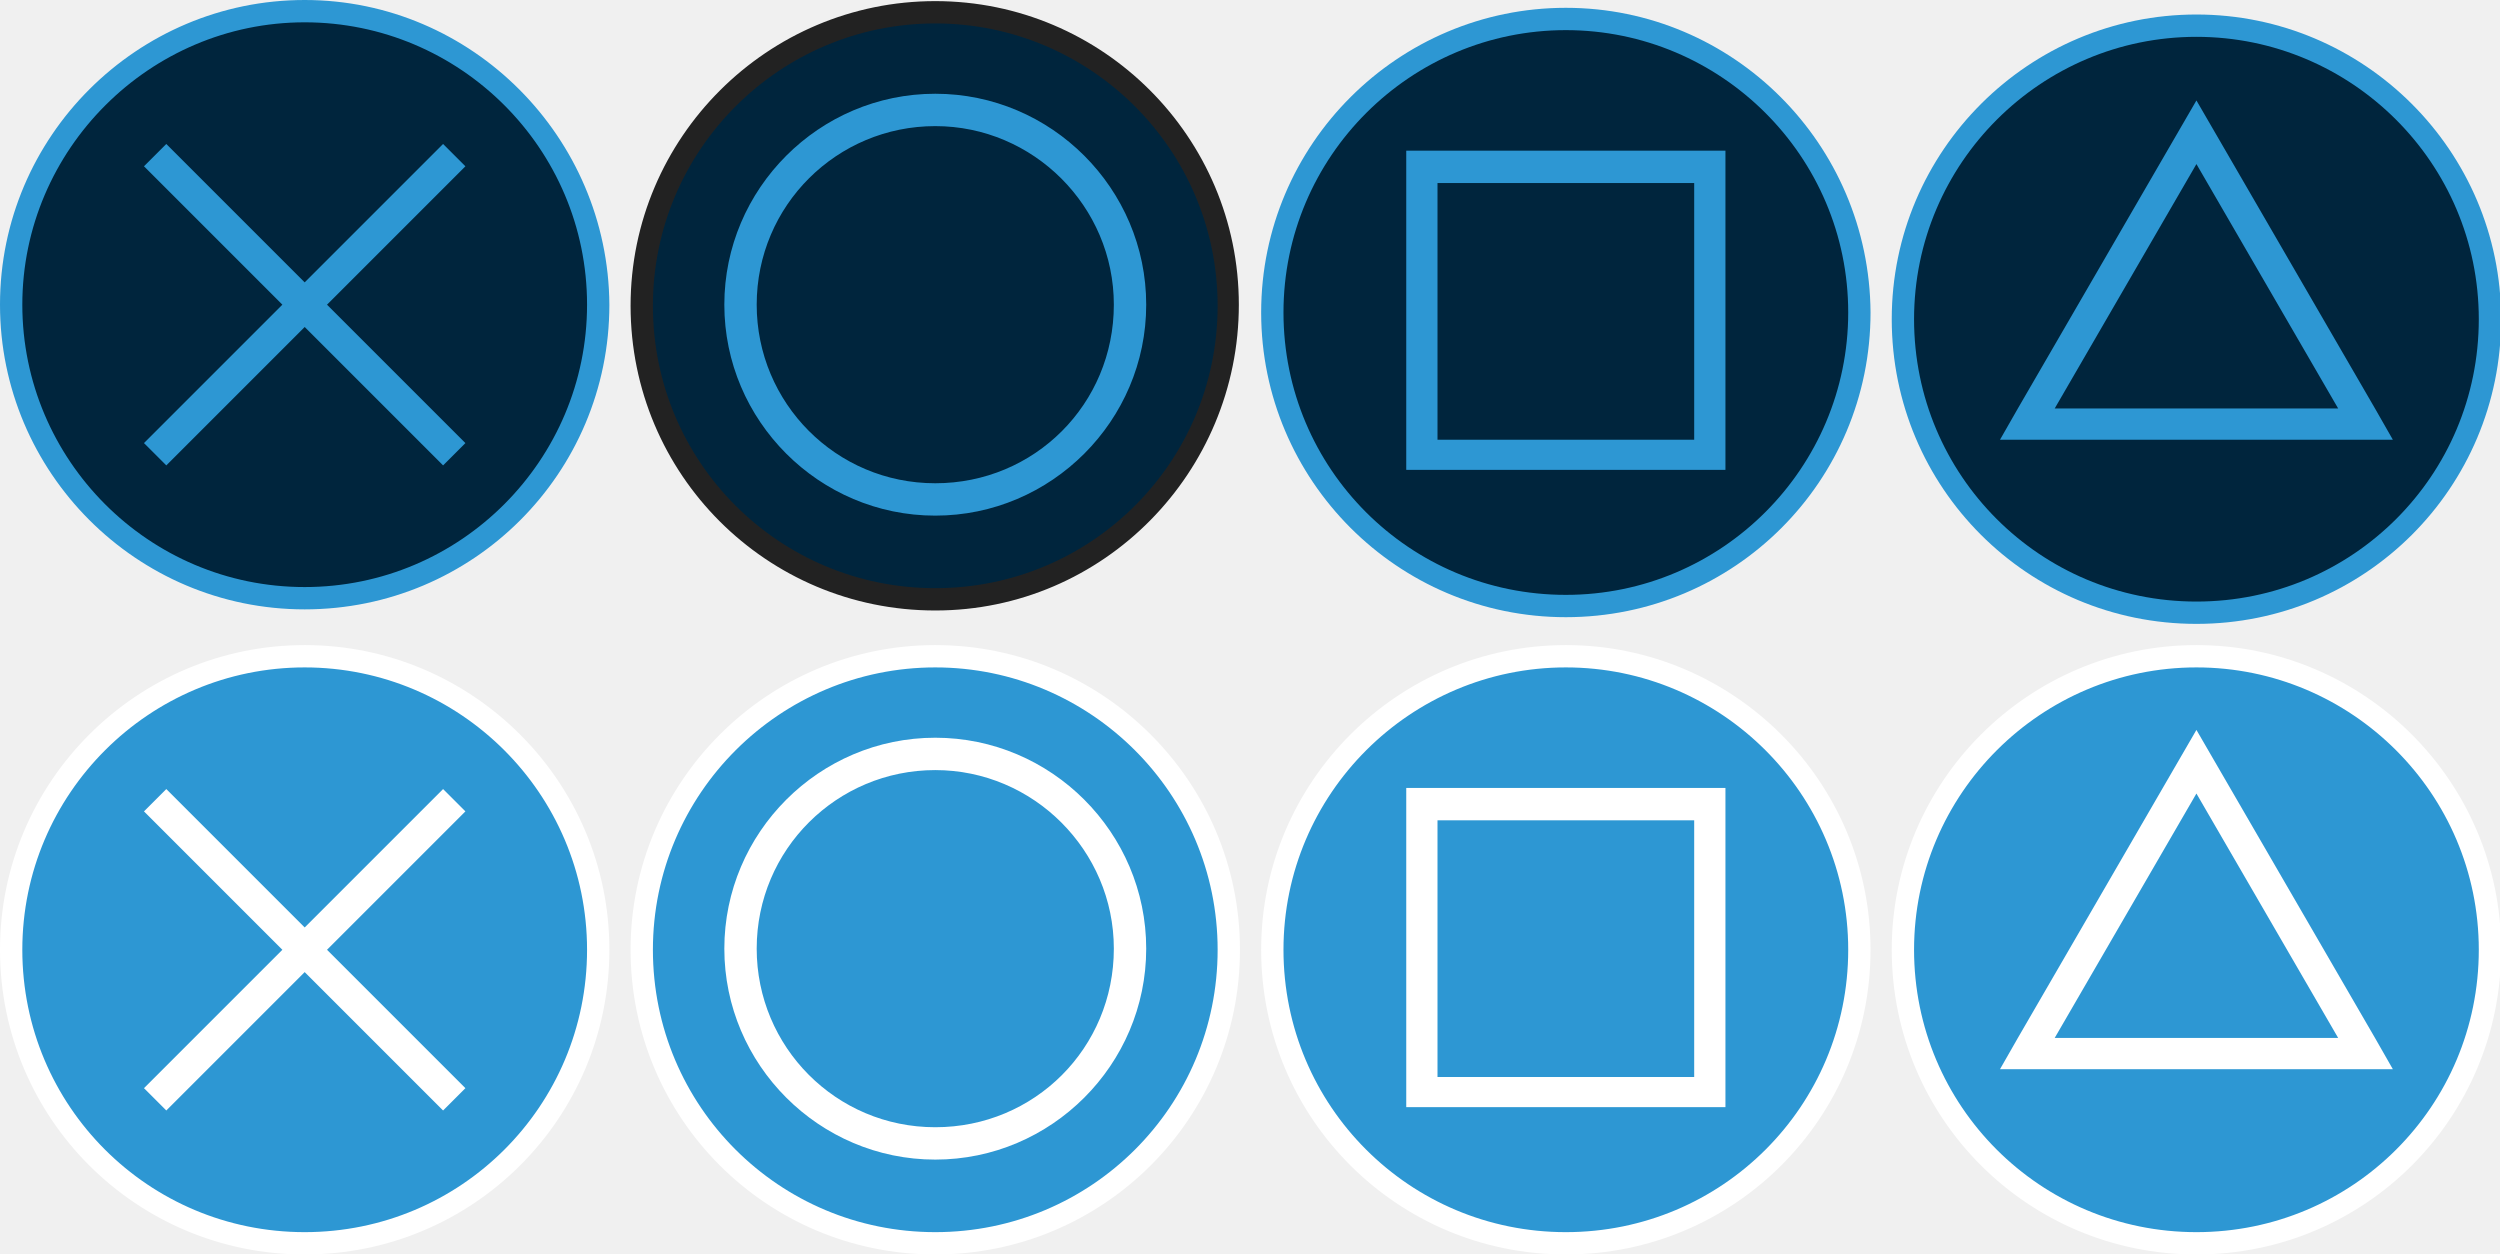
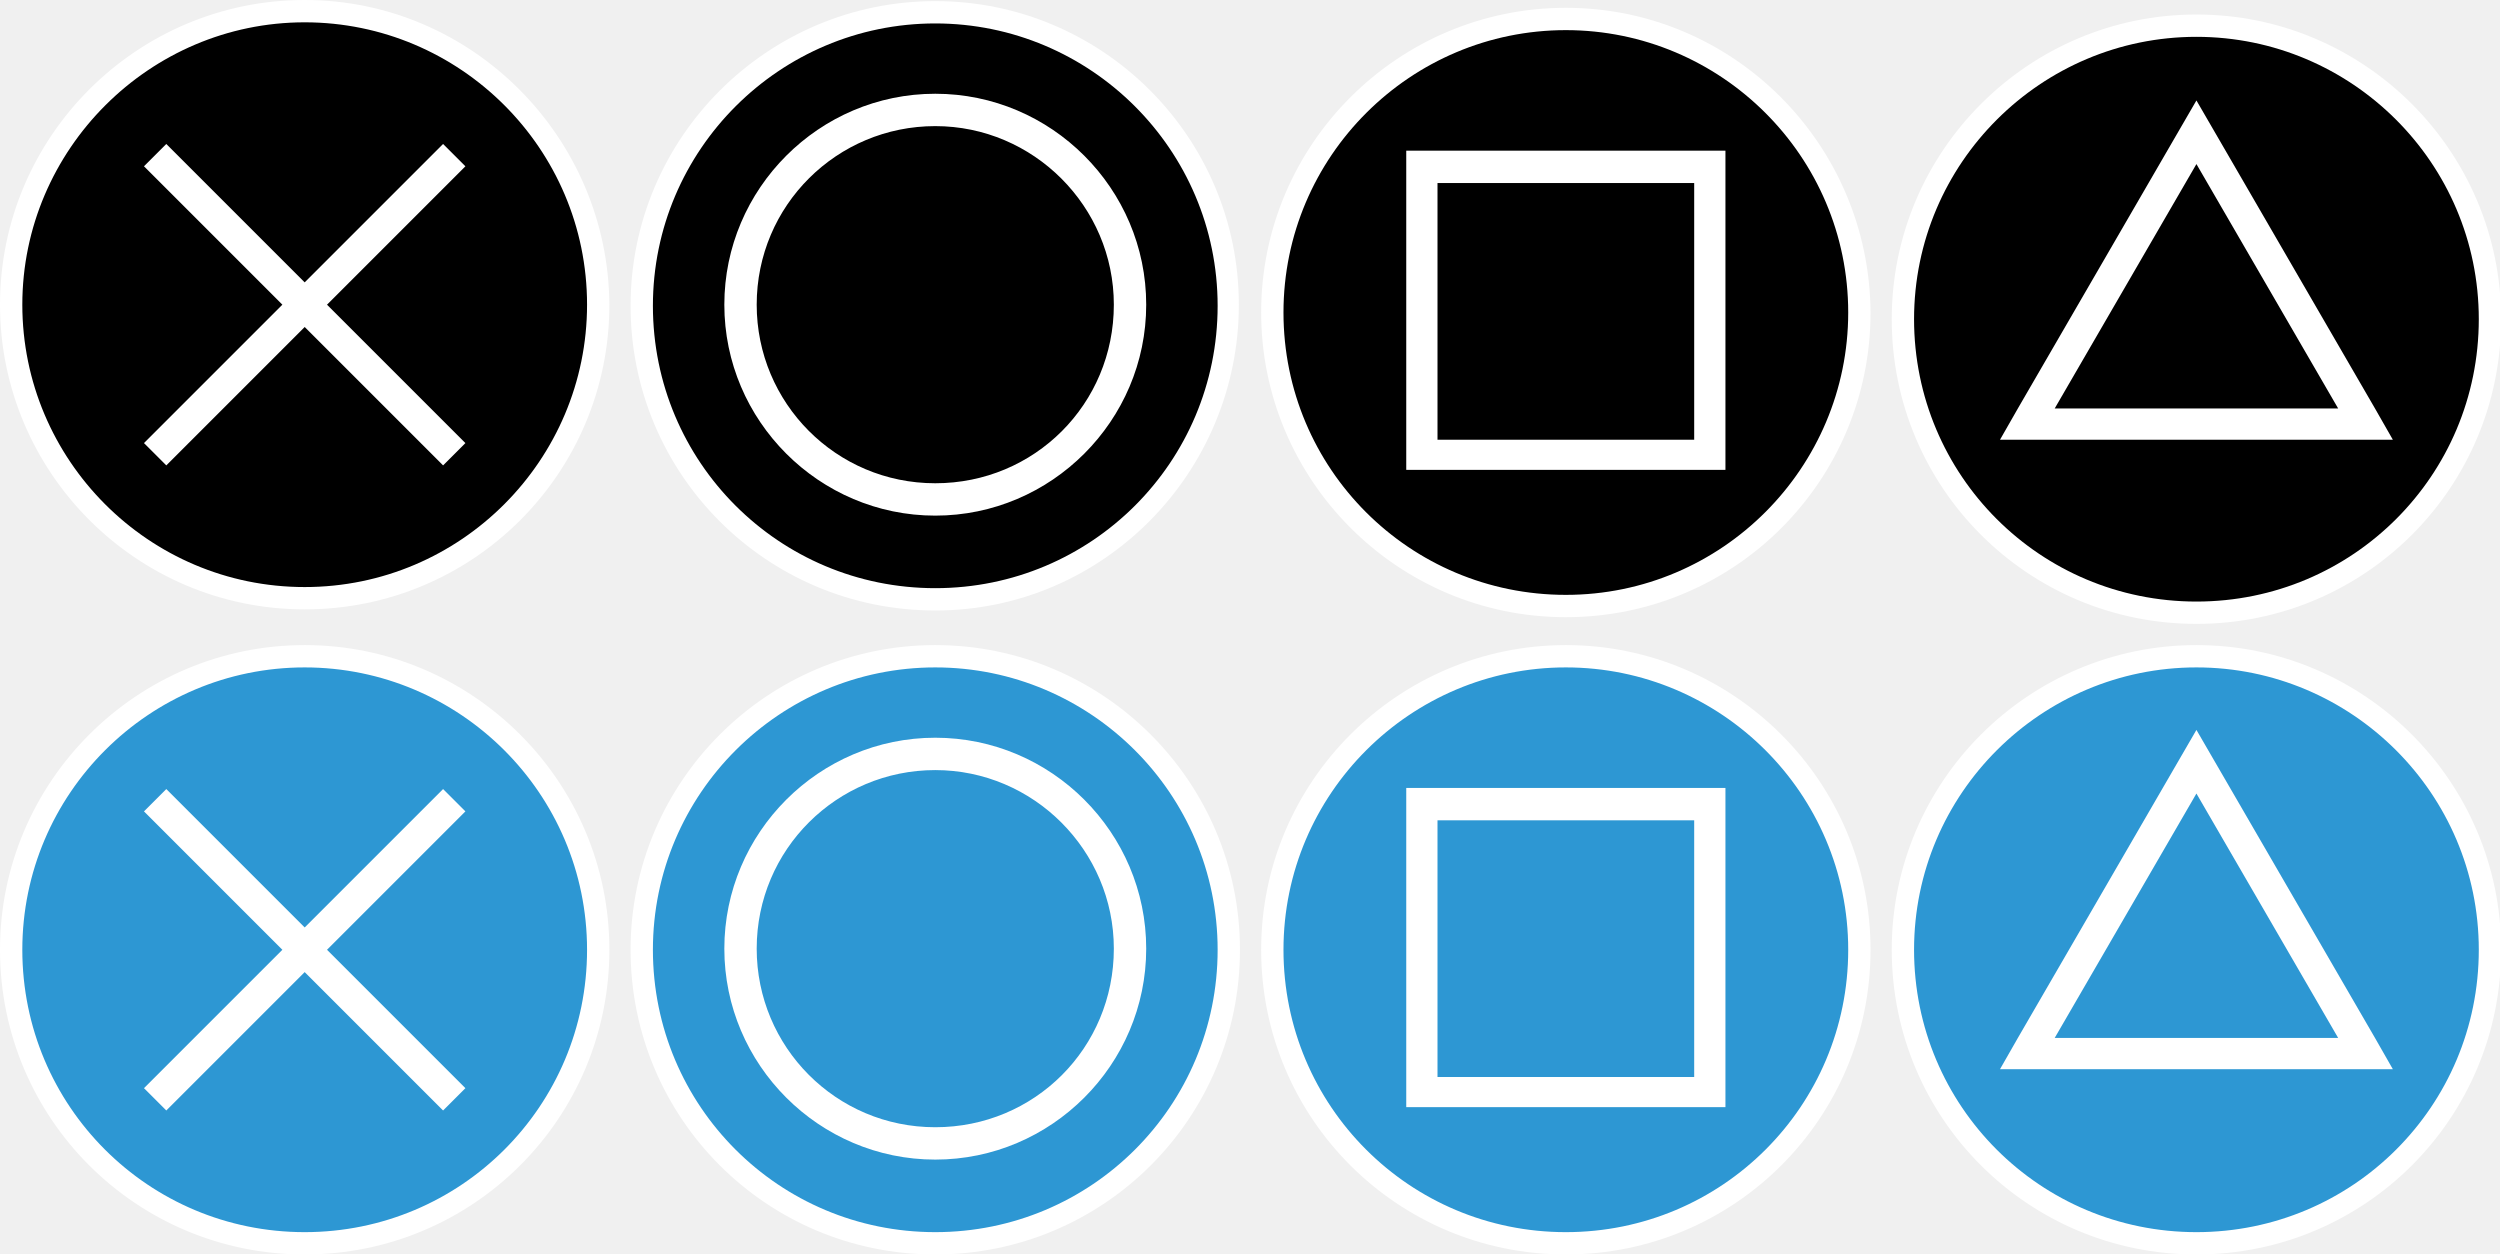
<svg xmlns="http://www.w3.org/2000/svg" version="1.1" id="Layer_1" x="0px" y="0px" width="224px" height="112.3px" viewBox="-847 484.7 224 112.3" style="enable-background:new -847 484.7 224 112.3;" xml:space="preserve">
  <defs id="defs4207" />
  <style type="text/css" id="style4116">
	.st0{fill:#2C2C2C;}
	.st1{fill:#222222;}
	.st2{fill:#7CB2E8;}
	.st3{fill:#FF6666;}
	.st4{fill:#FF69F8;}
	.st5{fill:#40E2A0;}
	.st6{fill:#D3D3D3;}
	.st7{fill:#DDDDDD;}
	.st8{fill:#834D17;}
	.st9{fill:#009999;}
	.st10{fill:#009607;}
	.st11{fill:#BF1D5F;}
</style>
  <g id="g4126">
    <g id="g4122">
-       <path class="st0" d="M-819.7,538.3c-14.5,0-26.3-11.8-26.3-26.3s11.8-26.3,26.3-26.3s26.3,11.8,26.3,26.3    S-805.2,538.3-819.7,538.3z" id="path4118" style="fill:#00253d;fill-opacity:1" />
-       <path class="st1" d="M-819.7,486.7c13.9,0,25.3,11.3,25.3,25.3c0,13.9-11.3,25.3-25.3,25.3S-845,525.9-845,512    C-845,498.1-833.6,486.7-819.7,486.7 M-819.7,484.7c-15,0-27.3,12.2-27.3,27.3c0,15,12.2,27.3,27.3,27.3s27.3-12.2,27.3-27.3    C-792.5,497-804.7,484.7-819.7,484.7L-819.7,484.7z" id="path4120" style="fill:#2d97d3;fill-opacity:1" />
+       <path class="st0" d="M-819.7,538.3c-14.5,0-26.3-11.8-26.3-26.3s11.8-26.3,26.3-26.3s26.3,11.8,26.3,26.3    S-805.2,538.3-819.7,538.3z" id="path4118" style="fill:#000000;fill-opacity:1" />
+       <path class="st1" d="M-819.7,486.7c13.9,0,25.3,11.3,25.3,25.3c0,13.9-11.3,25.3-25.3,25.3S-845,525.9-845,512    C-845,498.1-833.6,486.7-819.7,486.7 M-819.7,484.7c-15,0-27.3,12.2-27.3,27.3c0,15,12.2,27.3,27.3,27.3s27.3-12.2,27.3-27.3    C-792.5,497-804.7,484.7-819.7,484.7L-819.7,484.7z" id="path4120" style="fill:#ffffff;fill-opacity:1" />
    </g>
-     <polygon class="st2" points="-805.3,499.6 -807.3,497.6 -819.7,510 -832.1,497.6 -834.1,499.6 -821.7,512 -834.1,524.4    -832.1,526.4 -819.7,514 -807.3,526.4 -805.3,524.4 -817.7,512  " id="polygon4124" style="fill:#2d97d3;fill-opacity:1" />
+     <polygon class="st2" points="-805.3,499.6 -807.3,497.6 -819.7,510 -832.1,497.6 -834.1,499.6 -821.7,512 -834.1,524.4    -832.1,526.4 -819.7,514 -807.3,526.4 -805.3,524.4 -817.7,512  " id="polygon4124" style="fill:#ffffff;fill-opacity:1" />
  </g>
  <g id="g4136">
    <g id="g4132">
-       <path class="st0" d="M-763.2,538.2c-14.5,0-26.3-11.8-26.3-26.3c0-14.5,11.8-26.3,26.3-26.3S-737,497.5-737,512    C-737,526.5-748.7,538.2-763.2,538.2z" id="path4128" style="fill:#00253d;fill-opacity:1" />
-       <path class="st1" d="M-763.2,486.8c13.9,0,25.3,11.3,25.3,25.3s-11.3,25.3-25.3,25.3s-25.3-11.3-25.3-25.3    S-777.1,486.8-763.2,486.8 M-763.2,484.8c-15,0-27.3,12.2-27.3,27.3s12.2,27.3,27.3,27.3S-736,527-736,512    S-748.2,484.8-763.2,484.8L-763.2,484.8z" id="path4130" style="fill:#2d97d30;fill-opacity:1" />
+       <path class="st0" d="M-763.2,538.2c-14.5,0-26.3-11.8-26.3-26.3c0-14.5,11.8-26.3,26.3-26.3S-737,497.5-737,512    C-737,526.5-748.7,538.2-763.2,538.2z" id="path4128" style="fill:#000000;fill-opacity:1" />
+       <path class="st1" d="M-763.2,486.8c13.9,0,25.3,11.3,25.3,25.3s-11.3,25.3-25.3,25.3s-25.3-11.3-25.3-25.3    S-777.1,486.8-763.2,486.8 M-763.2,484.8c-15,0-27.3,12.2-27.3,27.3s12.2,27.3,27.3,27.3S-736,527-736,512    S-748.2,484.8-763.2,484.8L-763.2,484.8z" id="path4130" style="fill:#ffffff;fill-opacity:1" />
    </g>
-     <path class="st3" d="M-763.2,493.1c-10.4,0-18.9,8.5-18.9,18.9c0,10.4,8.5,18.9,18.9,18.9s18.9-8.5,18.9-18.9   C-744.3,501.6-752.8,493.1-763.2,493.1z M-763.2,528c-8.9,0-16-7.2-16-16c0-8.9,7.2-16,16-16s16,7.2,16,16   C-747.2,520.9-754.3,528-763.2,528z" id="path4134" style="fill:#2d97d3;fill-opacity:1" />
+     <path class="st3" d="M-763.2,493.1c-10.4,0-18.9,8.5-18.9,18.9c0,10.4,8.5,18.9,18.9,18.9s18.9-8.5,18.9-18.9   C-744.3,501.6-752.8,493.1-763.2,493.1z M-763.2,528c-8.9,0-16-7.2-16-16c0-8.9,7.2-16,16-16s16,7.2,16,16   C-747.2,520.9-754.3,528-763.2,528z" id="path4134" style="fill:#ffffff;fill-opacity:1" />
  </g>
  <g id="g4146">
    <g id="g4142">
-       <path class="st0" d="M-706.7,538.8c-14.5,0-26.3-11.8-26.3-26.3s11.8-26.3,26.3-26.3s26.3,11.8,26.3,26.3    S-692.2,538.8-706.7,538.8z" id="path4138" style="fill:#00253d;fill-opacity:1" />
-       <path class="st1" d="M-706.7,487.4c13.9,0,25.3,11.3,25.3,25.3c0,13.9-11.3,25.3-25.3,25.3s-25.3-11.3-25.3-25.3    C-732,498.7-720.6,487.4-706.7,487.4 M-706.7,485.4c-15,0-27.3,12.2-27.3,27.3c0,15,12.2,27.3,27.3,27.3s27.3-12.2,27.3-27.3    C-679.5,497.6-691.7,485.4-706.7,485.4L-706.7,485.4z" id="path4140" style="fill:#2d97d3;fill-opacity:1" />
+       <path class="st0" d="M-706.7,538.8c-14.5,0-26.3-11.8-26.3-26.3s11.8-26.3,26.3-26.3s26.3,11.8,26.3,26.3    S-692.2,538.8-706.7,538.8z" id="path4138" style="fill:#000000;fill-opacity:1" />
+       <path class="st1" d="M-706.7,487.4c13.9,0,25.3,11.3,25.3,25.3c0,13.9-11.3,25.3-25.3,25.3s-25.3-11.3-25.3-25.3    C-732,498.7-720.6,487.4-706.7,487.4 M-706.7,485.4c-15,0-27.3,12.2-27.3,27.3c0,15,12.2,27.3,27.3,27.3s27.3-12.2,27.3-27.3    C-679.5,497.6-691.7,485.4-706.7,485.4L-706.7,485.4z" id="path4140" style="fill:#ffffff;fill-opacity:1" />
    </g>
-     <path class="st4" d="M-695.2,498.2h-23h-2.8v2.8v23v2.8h2.8h23h2.8v-2.8v-23v-2.8H-695.2z M-695.2,524.1h-23v-23h23V524.1z" id="path4144" style="fill:#2d97d3;fill-opacity:1" />
+     <path class="st4" d="M-695.2,498.2h-23h-2.8v2.8v23v2.8h2.8h23h2.8v-2.8v-23v-2.8H-695.2z M-695.2,524.1h-23v-23h23V524.1z" id="path4144" style="fill:#ffffff;fill-opacity:1" />
  </g>
  <g id="g4158">
    <g id="g4156">
      <g id="g4152">
-         <path class="st0" d="M-650.2,539.5c-14.5,0-26.3-11.8-26.3-26.3s11.8-26.3,26.3-26.3s26.3,11.8,26.3,26.3     S-635.7,539.5-650.2,539.5z" id="path4148" style="fill:#00253d;fill-opacity:1" />
-         <path class="st1" d="M-650.2,488c13.9,0,25.3,11.3,25.3,25.3s-11.3,25.3-25.3,25.3s-25.3-11.3-25.3-25.3S-664.1,488-650.2,488      M-650.2,486c-15,0-27.3,12.2-27.3,27.3s12.2,27.3,27.3,27.3s27.3-12.2,27.3-27.3S-635.2,486-650.2,486L-650.2,486z" id="path4150" style="fill:#2d97d3;fill-opacity:1" />
+         <path class="st0" d="M-650.2,539.5c-14.5,0-26.3-11.8-26.3-26.3s11.8-26.3,26.3-26.3s26.3,11.8,26.3,26.3     S-635.7,539.5-650.2,539.5z" id="path4148" style="fill:#000000;fill-opacity:1" />
+         <path class="st1" d="M-650.2,488c13.9,0,25.3,11.3,25.3,25.3s-11.3,25.3-25.3,25.3s-25.3-11.3-25.3-25.3S-664.1,488-650.2,488      M-650.2,486c-15,0-27.3,12.2-27.3,27.3s12.2,27.3,27.3,27.3s27.3-12.2,27.3-27.3S-635.2,486-650.2,486L-650.2,486z" id="path4150" style="fill:#ffffff;fill-opacity:1" />
      </g>
-       <path class="st5" d="M-634.2,521.3l-16-27.6l-16,27.6l-1.6,2.8l3.3,0l14.3,0l14.3,0l3.3,0L-634.2,521.3z M-650.2,521.3l-12.7,0    l12.7-21.9l12.7,21.9L-650.2,521.3z" id="path4154" style="fill:#2d97d3;fill-opacity:1" />
+       <path class="st5" d="M-634.2,521.3l-16-27.6l-16,27.6l-1.6,2.8l3.3,0l14.3,0l14.3,0l3.3,0L-634.2,521.3z M-650.2,521.3l-12.7,0    l12.7-21.9l12.7,21.9L-650.2,521.3z" id="path4154" style="fill:#ffffff;fill-opacity:1" />
    </g>
  </g>
  <g id="g4168">
    <g id="g4164">
      <path class="st6" d="M-819.7,596.1c-14.5,0-26.3-11.8-26.3-26.3s11.8-26.3,26.3-26.3s26.3,11.8,26.3,26.3    S-805.2,596.1-819.7,596.1z" id="path4160" style="fill:#2d97d3;fill-opacity:1" />
      <path class="st7" d="M-819.7,544.5c13.9,0,25.3,11.3,25.3,25.3s-11.3,25.3-25.3,25.3s-25.3-11.3-25.3-25.3    S-833.6,544.5-819.7,544.5 M-819.7,542.5c-15,0-27.3,12.2-27.3,27.3s12.2,27.3,27.3,27.3s27.3-12.2,27.3-27.3    S-804.7,542.5-819.7,542.5L-819.7,542.5z" id="path4162" style="fill:#ffffff;fill-opacity:1" />
    </g>
    <polygon class="st8" points="-805.3,557.4 -807.3,555.4 -819.7,567.8 -832.1,555.4 -834.1,557.4 -821.7,569.8 -834.1,582.2    -832.1,584.2 -819.7,571.8 -807.3,584.2 -805.3,582.2 -817.7,569.8  " id="polygon4166" style="fill:#ffffff;fill-opacity:1" />
  </g>
  <g id="g4178">
    <g id="g4174">
      <path class="st6" d="M-763.2,595.9c-14.5,0-26.3-11.8-26.3-26.3s11.8-26.3,26.3-26.3s26.3,11.8,26.3,26.3    S-748.7,595.9-763.2,595.9z" id="path4170" style="fill:#2d97d3;fill-opacity:1" />
      <path class="st7" d="M-763.2,544.5c13.9,0,25.3,11.3,25.3,25.3s-11.3,25.3-25.3,25.3s-25.3-11.3-25.3-25.3    S-777.1,544.5-763.2,544.5 M-763.2,542.5c-15,0-27.3,12.2-27.3,27.3s12.2,27.3,27.3,27.3s27.3-12.2,27.3-27.3    S-748.2,542.5-763.2,542.5L-763.2,542.5z" id="path4172" style="fill:#ffffff;fill-opacity:1" />
    </g>
    <path class="st9" d="M-763.2,550.8c-10.4,0-18.9,8.5-18.9,18.9c0,10.4,8.5,18.9,18.9,18.9s18.9-8.5,18.9-18.9   C-744.3,559.3-752.8,550.8-763.2,550.8z M-763.2,585.7c-8.9,0-16-7.2-16-16c0-8.9,7.2-16,16-16s16,7.2,16,16   C-747.2,578.6-754.3,585.7-763.2,585.7z" id="path4176" style="fill:#ffffff;fill-opacity:1" />
  </g>
  <g id="g4188">
    <g id="g4184">
      <path class="st6" d="M-706.7,595.9c-14.5,0-26.3-11.8-26.3-26.3s11.8-26.3,26.3-26.3s26.3,11.8,26.3,26.3    S-692.2,595.9-706.7,595.9z" id="path4180" style="fill:#2d97d3;fill-opacity:1" />
      <path class="st7" d="M-706.7,544.5c13.9,0,25.3,11.3,25.3,25.3s-11.3,25.3-25.3,25.3s-25.3-11.3-25.3-25.3    S-720.6,544.5-706.7,544.5 M-706.7,542.5c-15,0-27.3,12.2-27.3,27.3s12.2,27.3,27.3,27.3s27.3-12.2,27.3-27.3    S-691.7,542.5-706.7,542.5L-706.7,542.5z" id="path4182" style="fill:#ffffff;fill-opacity:1" />
    </g>
    <path class="st10" d="M-695.2,555.3h-23h-2.8v2.8v23v2.8h2.8h23h2.8v-2.8v-23v-2.8H-695.2z M-695.2,581.2h-23v-23h23V581.2z" id="path4186" style="fill:#ffffff;fill-opacity:1" />
  </g>
  <g id="g4202">
    <g id="g4200">
      <g id="g4198">
        <g id="g4194">
          <path class="st6" d="M-650.2,596c-14.5,0-26.3-11.8-26.3-26.3s11.8-26.3,26.3-26.3s26.3,11.8,26.3,26.3S-635.7,596-650.2,596z" id="path4190" style="fill:#2d97d3;fill-opacity:1" />
          <path class="st7" d="M-650.2,544.5c13.9,0,25.3,11.3,25.3,25.3s-11.3,25.3-25.3,25.3s-25.3-11.3-25.3-25.3      S-664.1,544.5-650.2,544.5 M-650.2,542.5c-15,0-27.3,12.2-27.3,27.3s12.2,27.3,27.3,27.3s27.3-12.2,27.3-27.3      S-635.2,542.5-650.2,542.5L-650.2,542.5z" id="path4192" style="fill:#ffffff;fill-opacity:1" />
        </g>
        <path class="st11" d="M-634.2,577.7l-16-27.6l-16,27.6l-1.6,2.8l3.3,0l14.3,0l14.3,0l3.3,0L-634.2,577.7z M-650.2,577.7l-12.7,0     l12.7-21.9l12.7,21.9L-650.2,577.7z" id="path4196" style="fill:#ffffff;fill-opacity:1" />
      </g>
    </g>
  </g>
</svg>
